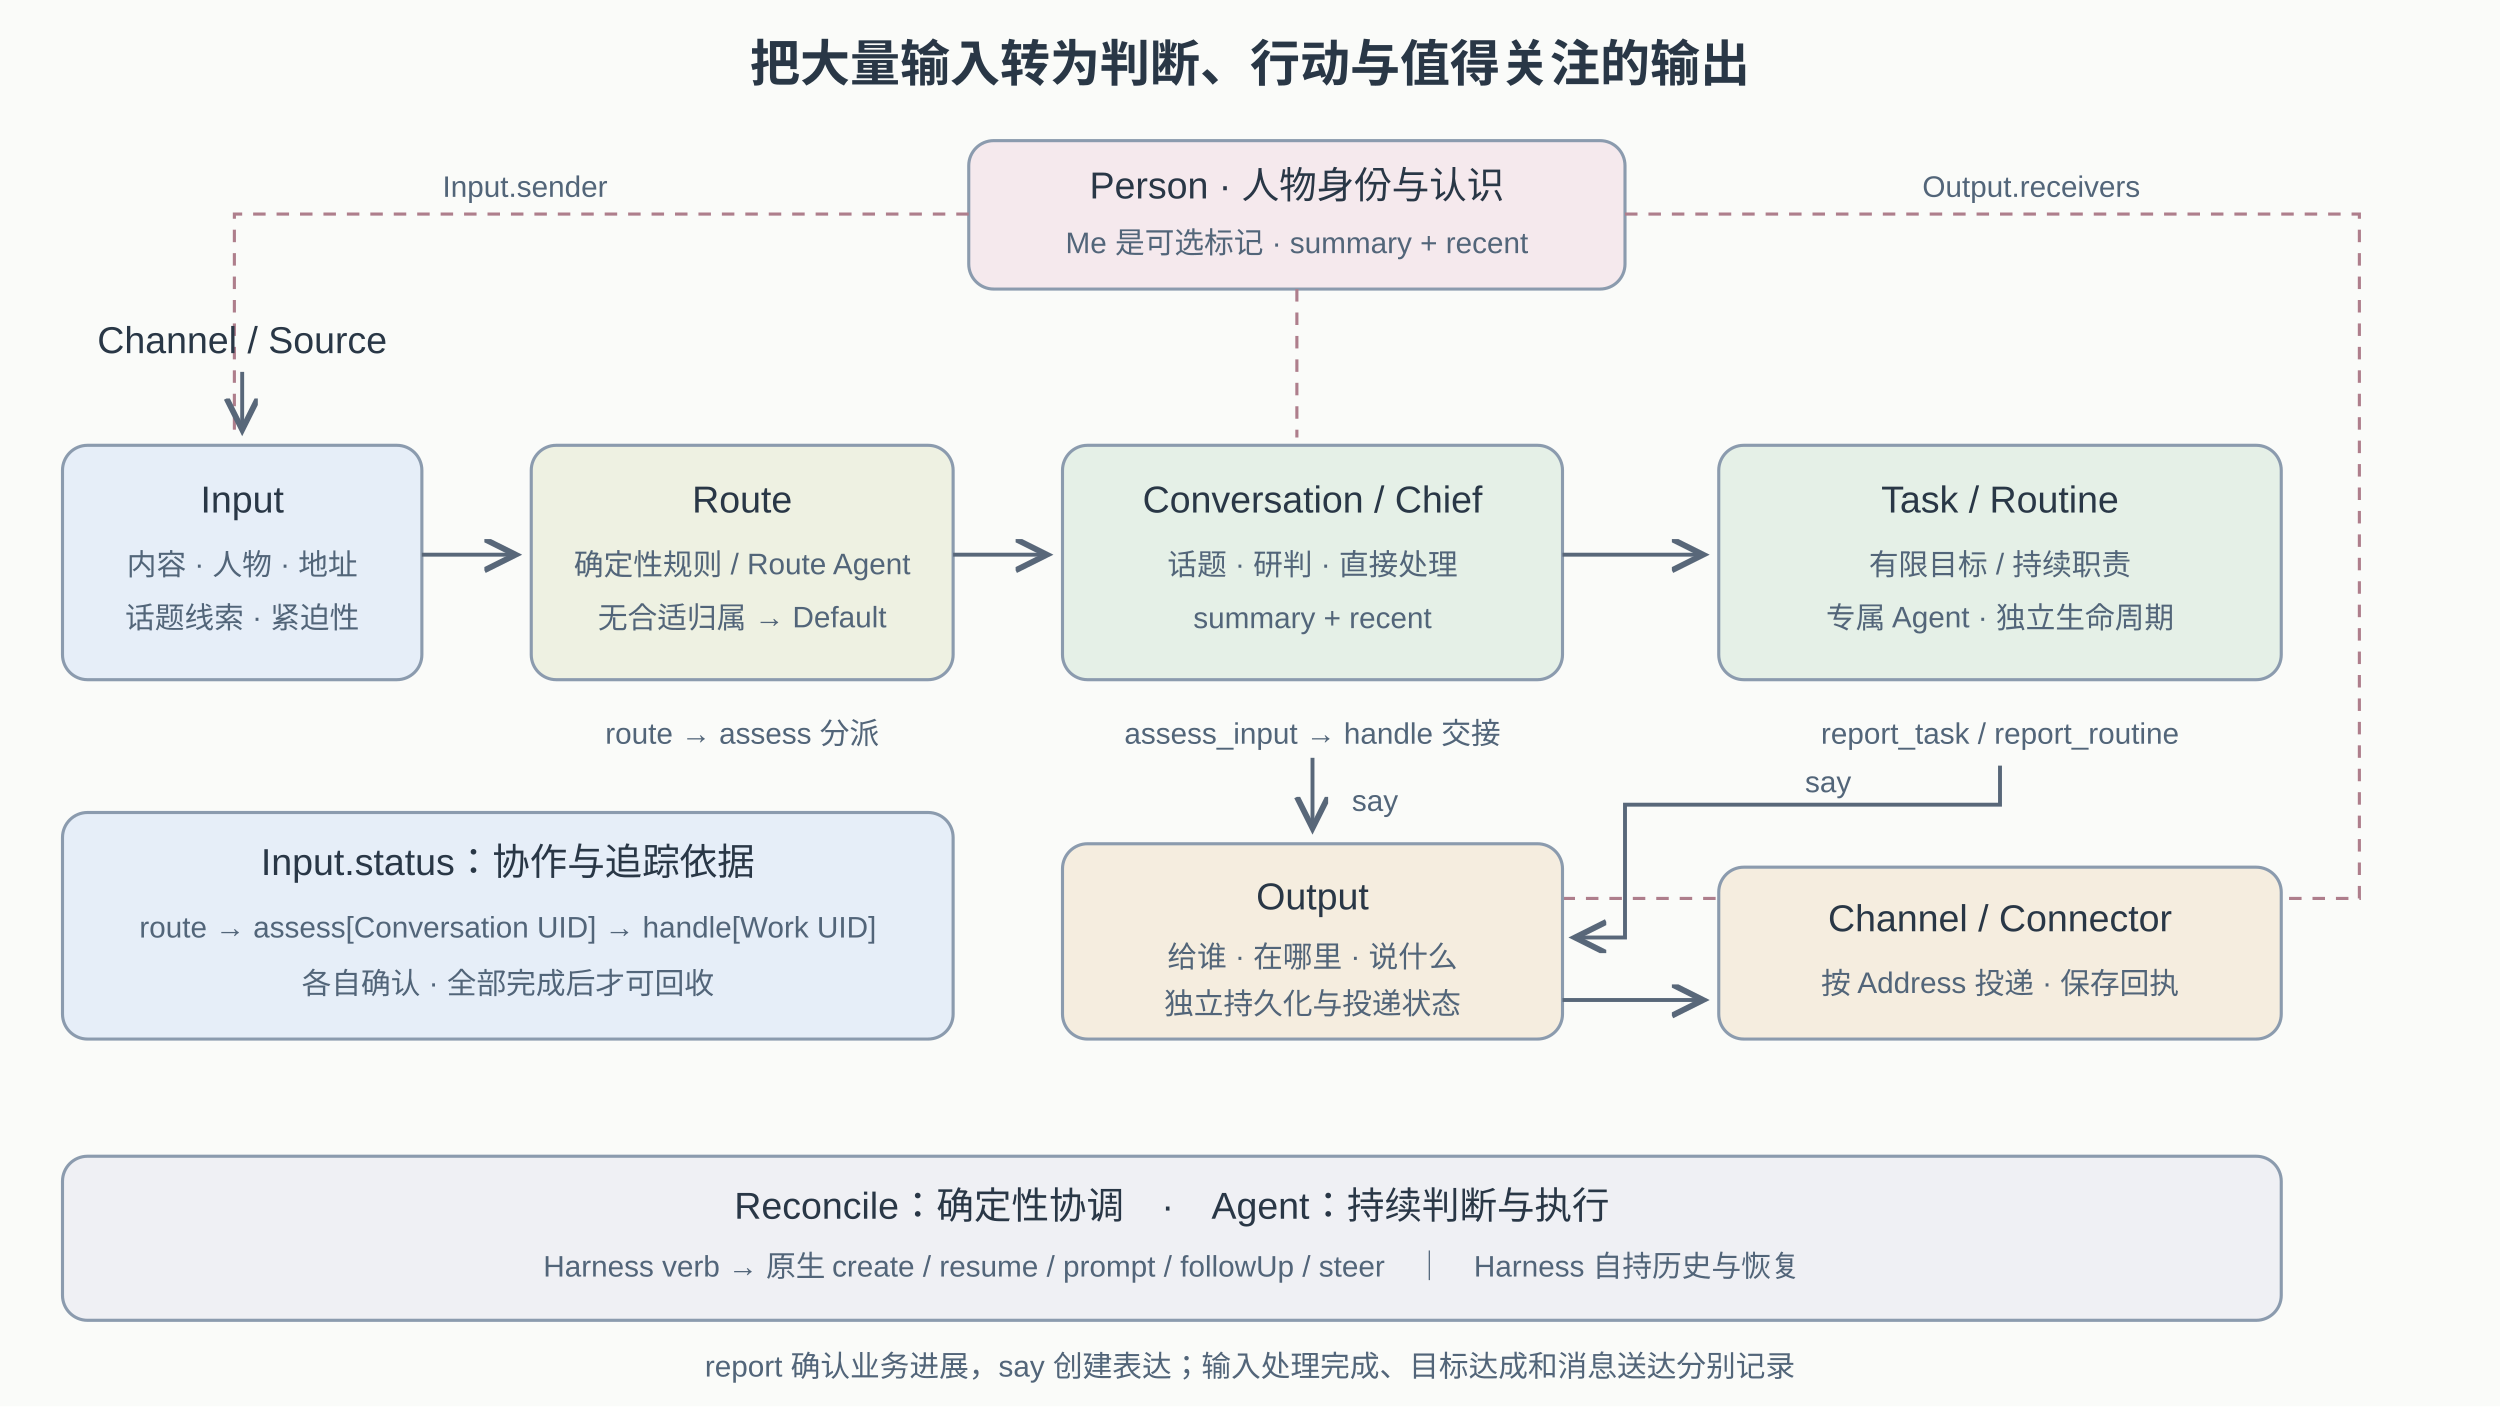
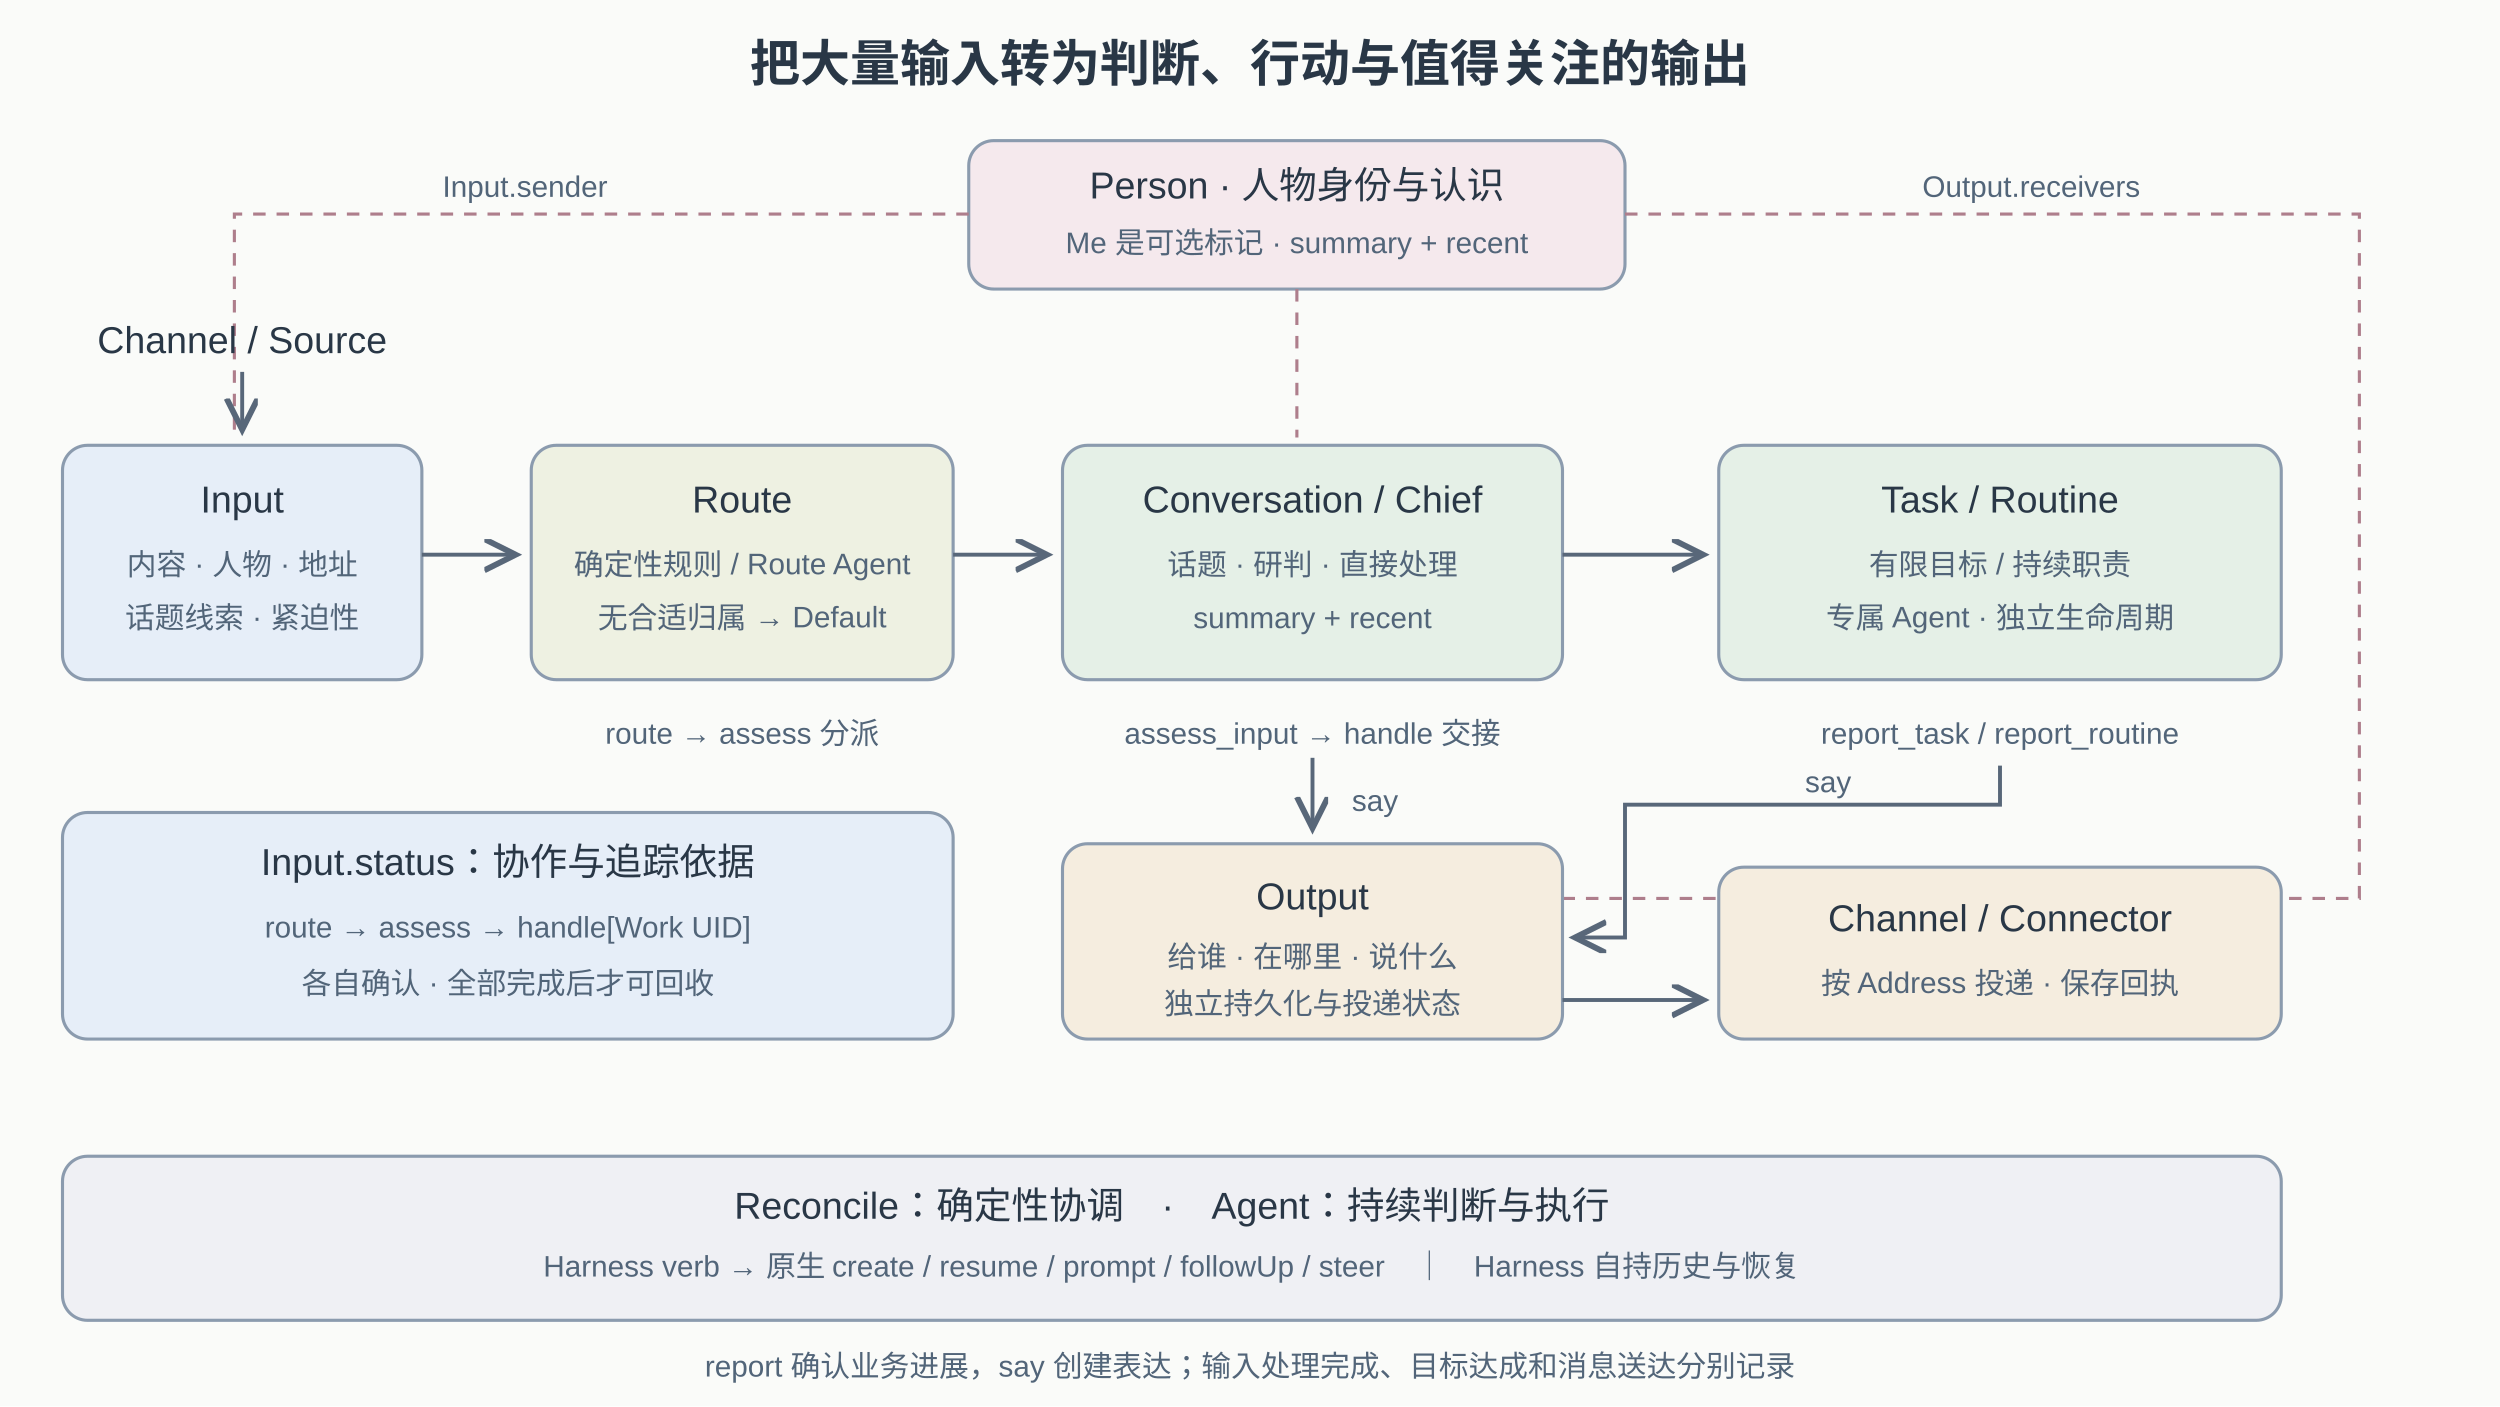
<svg xmlns="http://www.w3.org/2000/svg" width="1600" height="900" viewBox="0 0 1600 900" role="img" aria-labelledby="title desc">
  <defs>
    <marker id="arrow" markerWidth="10" markerHeight="10" refX="8" refY="4" orient="auto">
      <path d="M0 0 L8 4 L0 8" fill="none" stroke="#586779" stroke-width="1.5" />
    </marker>
    <style>
 text{font-family:Arial,"PingFang SC","Microsoft YaHei",sans-serif;fill:#293746;text-anchor:middle;font-size:24px}
 .title{font-size:32px;font-weight:600}.small{font-size:19px;fill:#526579}.box{stroke:#8b9bae;stroke-width:2;rx:16}
 .line{fill:none;stroke:#586779;stroke-width:2.5;marker-end:url(#arrow)}.hint{fill:none;stroke:#ae7e8c;stroke-width:2;stroke-dasharray:8 7}
 </style>
  </defs>
  <rect width="1600" height="900" fill="#fafbf9" />
  <text class="title" x="800" y="52">把大量输入转为判断、行动与值得关注的输出</text>
  <rect class="box" x="620" y="90" width="420" height="95" fill="#f5e9ed" />
  <text x="830" y="127">Person · 人物身份与认识</text>
  <text class="small" x="830" y="162">Me 是可选标记 · summary + recent</text>
  <path class="hint" d="M620 137 H150 V280 M830 185 V280 M1040 137 H1510 V575 H1000" />
  <text class="small" x="336" y="126">Input.sender</text>
  <text class="small" x="1300" y="126">Output.receivers</text>
  <text x="155" y="226">Channel / Source</text>
  <path class="line" d="M155 238 V275" />
  <rect class="box" x="40" y="285" width="230" height="150" fill="#e6eef8" />
  <text x="155" y="328">Input</text>
  <text class="small" x="155" y="368">内容 · 人物 · 地址</text>
  <text class="small" x="155" y="402">话题线索 · 紧迫性</text>
  <path class="line" d="M270 355 H330" />
  <rect class="box" x="340" y="285" width="270" height="150" fill="#eef1e2" />
  <text x="475" y="328">Route</text>
  <text class="small" x="475" y="368">确定性规则 / Route Agent</text>
  <text class="small" x="475" y="402">无合适归属 → Default</text>
  <path class="line" d="M610 355 H670" />
  <rect class="box" x="680" y="285" width="320" height="150" fill="#e5f0e7" />
  <text x="840" y="328">Conversation / Chief</text>
  <text class="small" x="840" y="368">话题 · 研判 · 直接处理</text>
  <text class="small" x="840" y="402">summary + recent</text>
  <path class="line" d="M1000 355 H1090" />
  <rect class="box" x="1100" y="285" width="360" height="150" fill="#e5f0e7" />
  <text x="1280" y="328">Task / Routine</text>
  <text class="small" x="1280" y="368">有限目标 / 持续职责</text>
  <text class="small" x="1280" y="402">专属 Agent · 独立生命周期</text>
  <text class="small" x="475" y="476">route → assess 分派</text>
  <text class="small" x="840" y="476">assess_input → handle 交接</text>
  <text class="small" x="1280" y="476">report_task / report_routine</text>
  <rect class="box" x="40" y="520" width="570" height="145" fill="#e6eef8" />
  <text x="325" y="560">Input.status：协作与追踪依据</text>
-   <text class="small" x="325" y="600">route → assess[Conversation UID] → handle[Work UID]</text>
+   <text class="small" x="325" y="600">route → assess → handle[Work UID]</text>
  <text class="small" x="325" y="636">各自确认 · 全部完成后才可回收</text>
  <path class="line" d="M840 485 V530" />
  <text class="small" x="880" y="519">say</text>
  <path class="line" d="M1280 490 V515 H1040 V600 H1008" />
  <text class="small" x="1170" y="507">say</text>
  <rect class="box" x="680" y="540" width="320" height="125" fill="#f5eddf" />
  <text x="840" y="582">Output</text>
  <text class="small" x="840" y="619">给谁 · 在哪里 · 说什么</text>
  <text class="small" x="840" y="649">独立持久化与投递状态</text>
  <path class="line" d="M1000 640 H1090" />
  <rect class="box" x="1100" y="555" width="360" height="110" fill="#f5eddf" />
  <text x="1280" y="596">Channel / Connector</text>
  <text class="small" x="1280" y="636">按 Address 投递 · 保存回执</text>
  <rect class="box" x="40" y="740" width="1420" height="105" fill="#eff0f4" />
  <text x="750" y="780">Reconcile：确定性协调　·　Agent：持续判断与执行</text>
  <text class="small" x="750" y="817">Harness verb → 原生 create / resume / prompt / followUp / steer　｜　Harness 自持历史与恢复</text>
  <text class="small" x="800" y="881">report 确认业务进展，say 创建表达；输入处理完成、目标达成和消息送达分别记录</text>
</svg>
